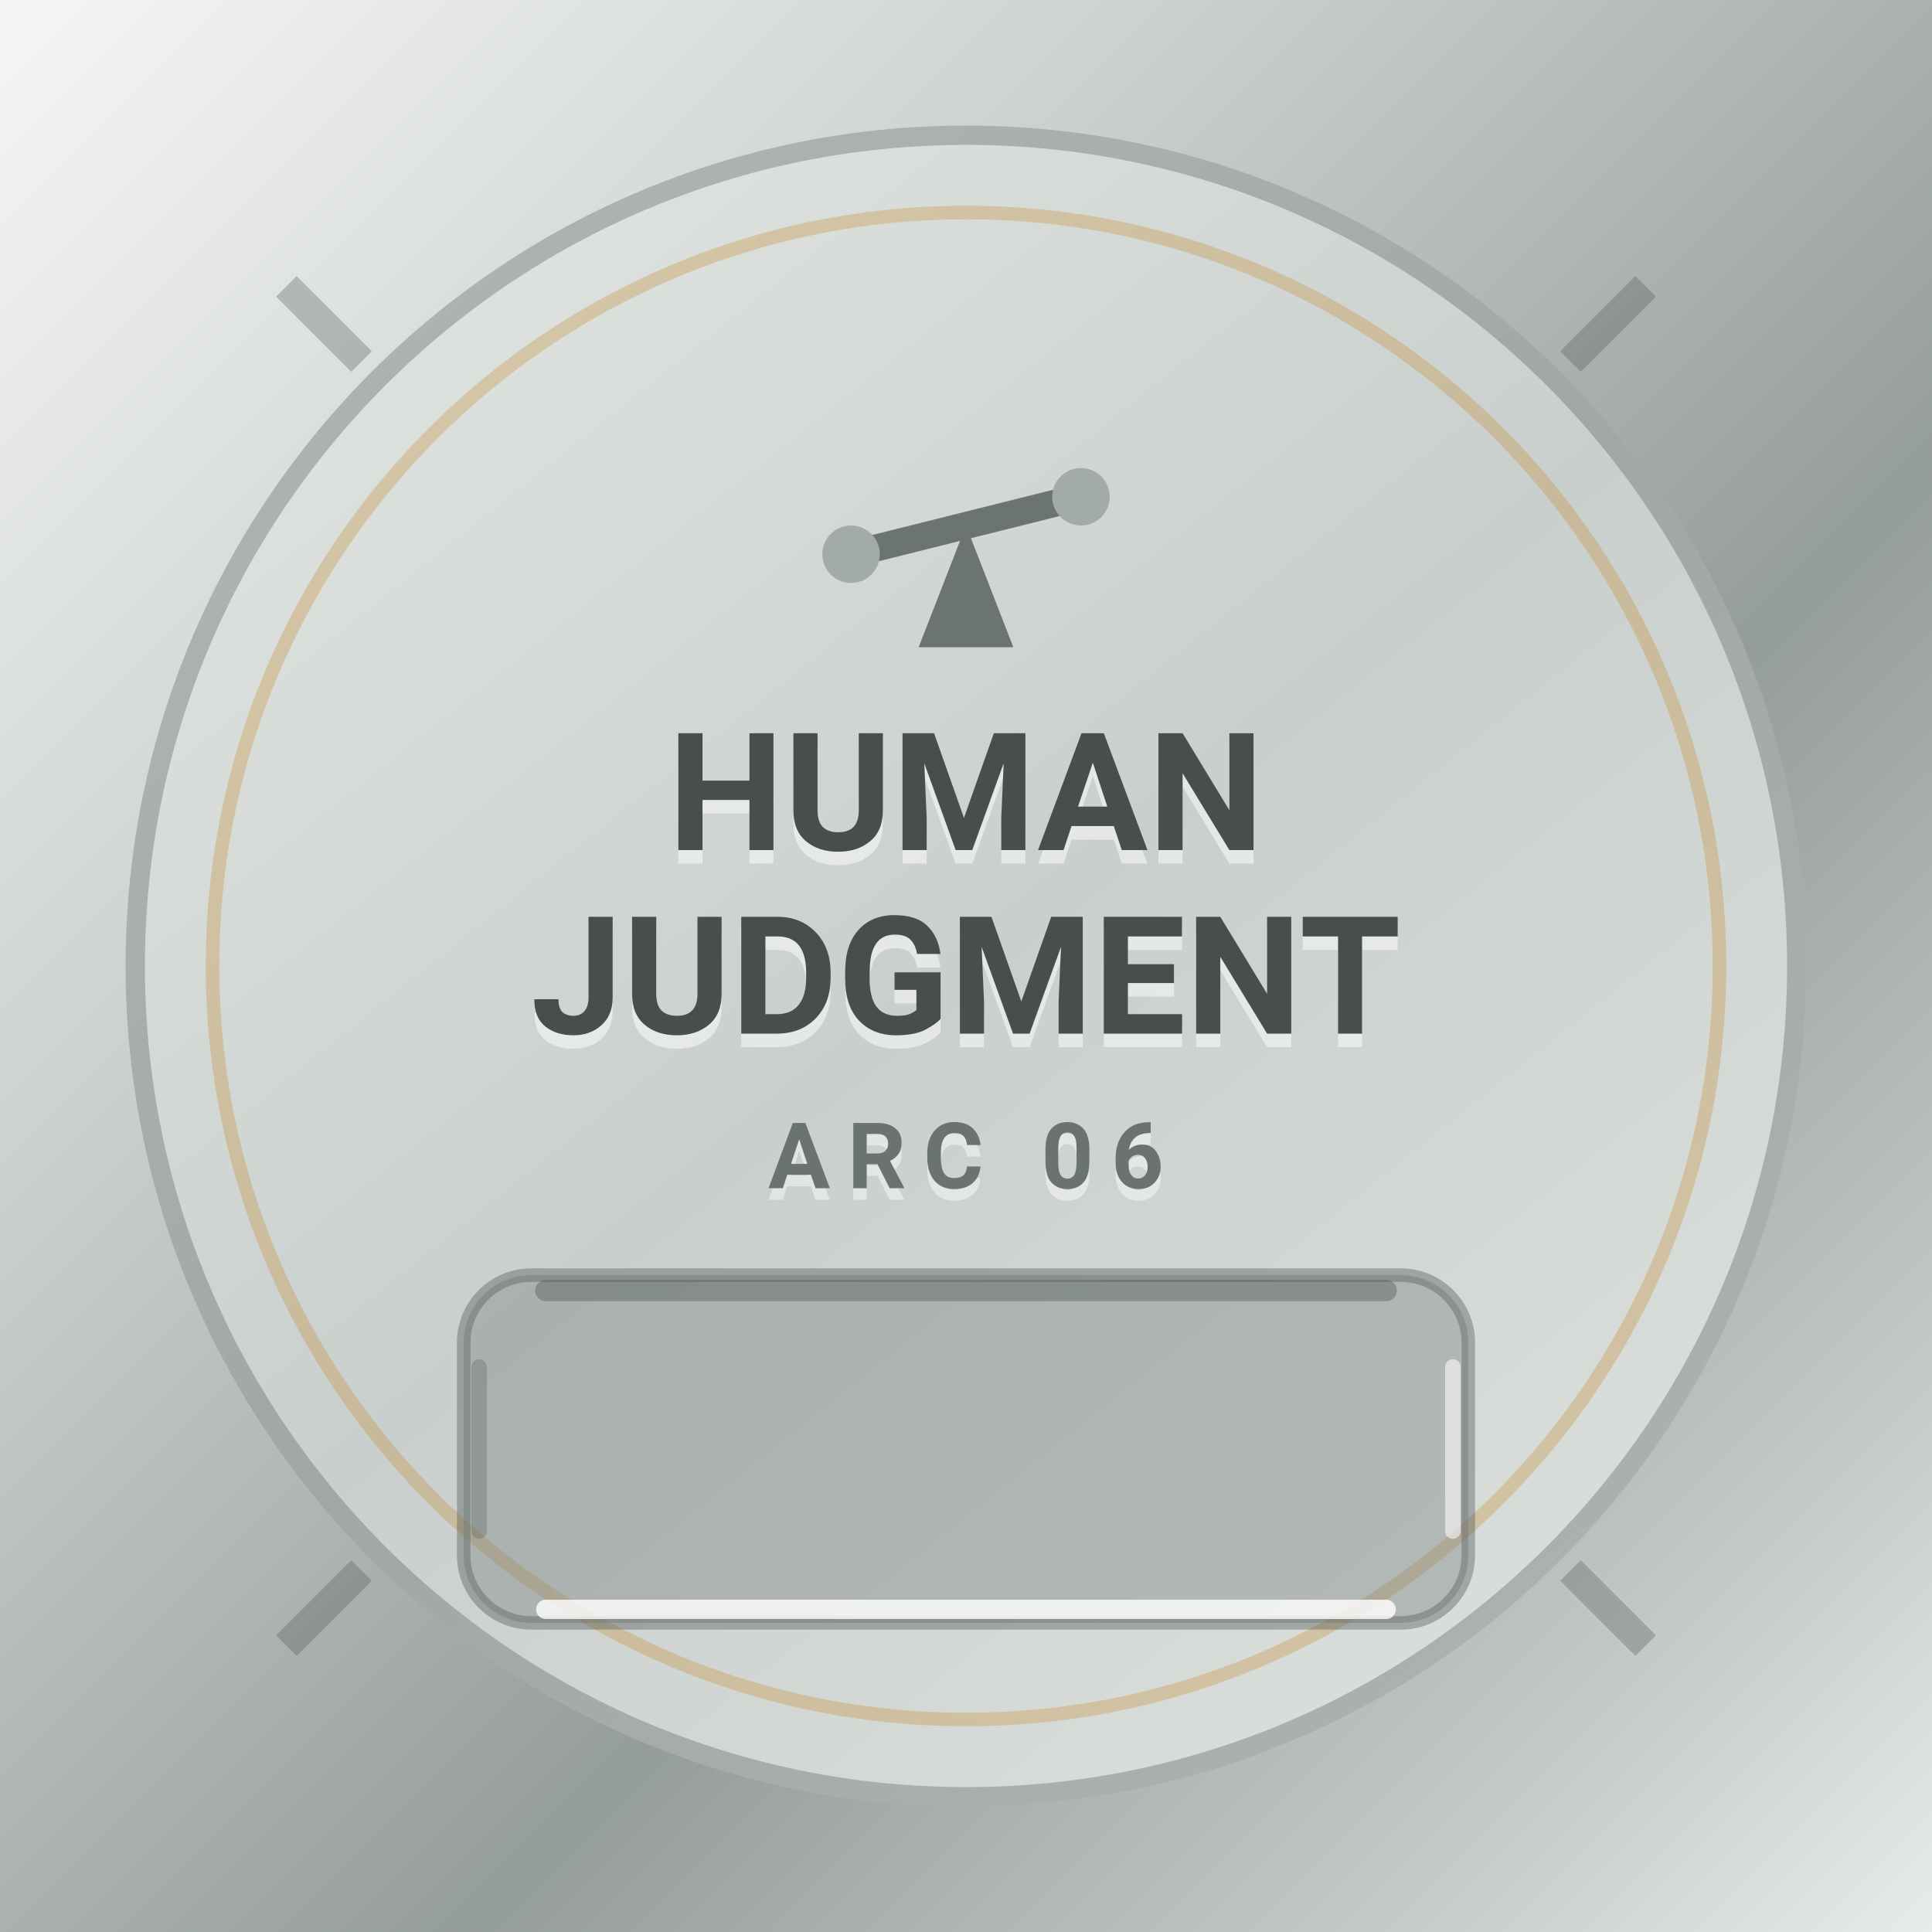
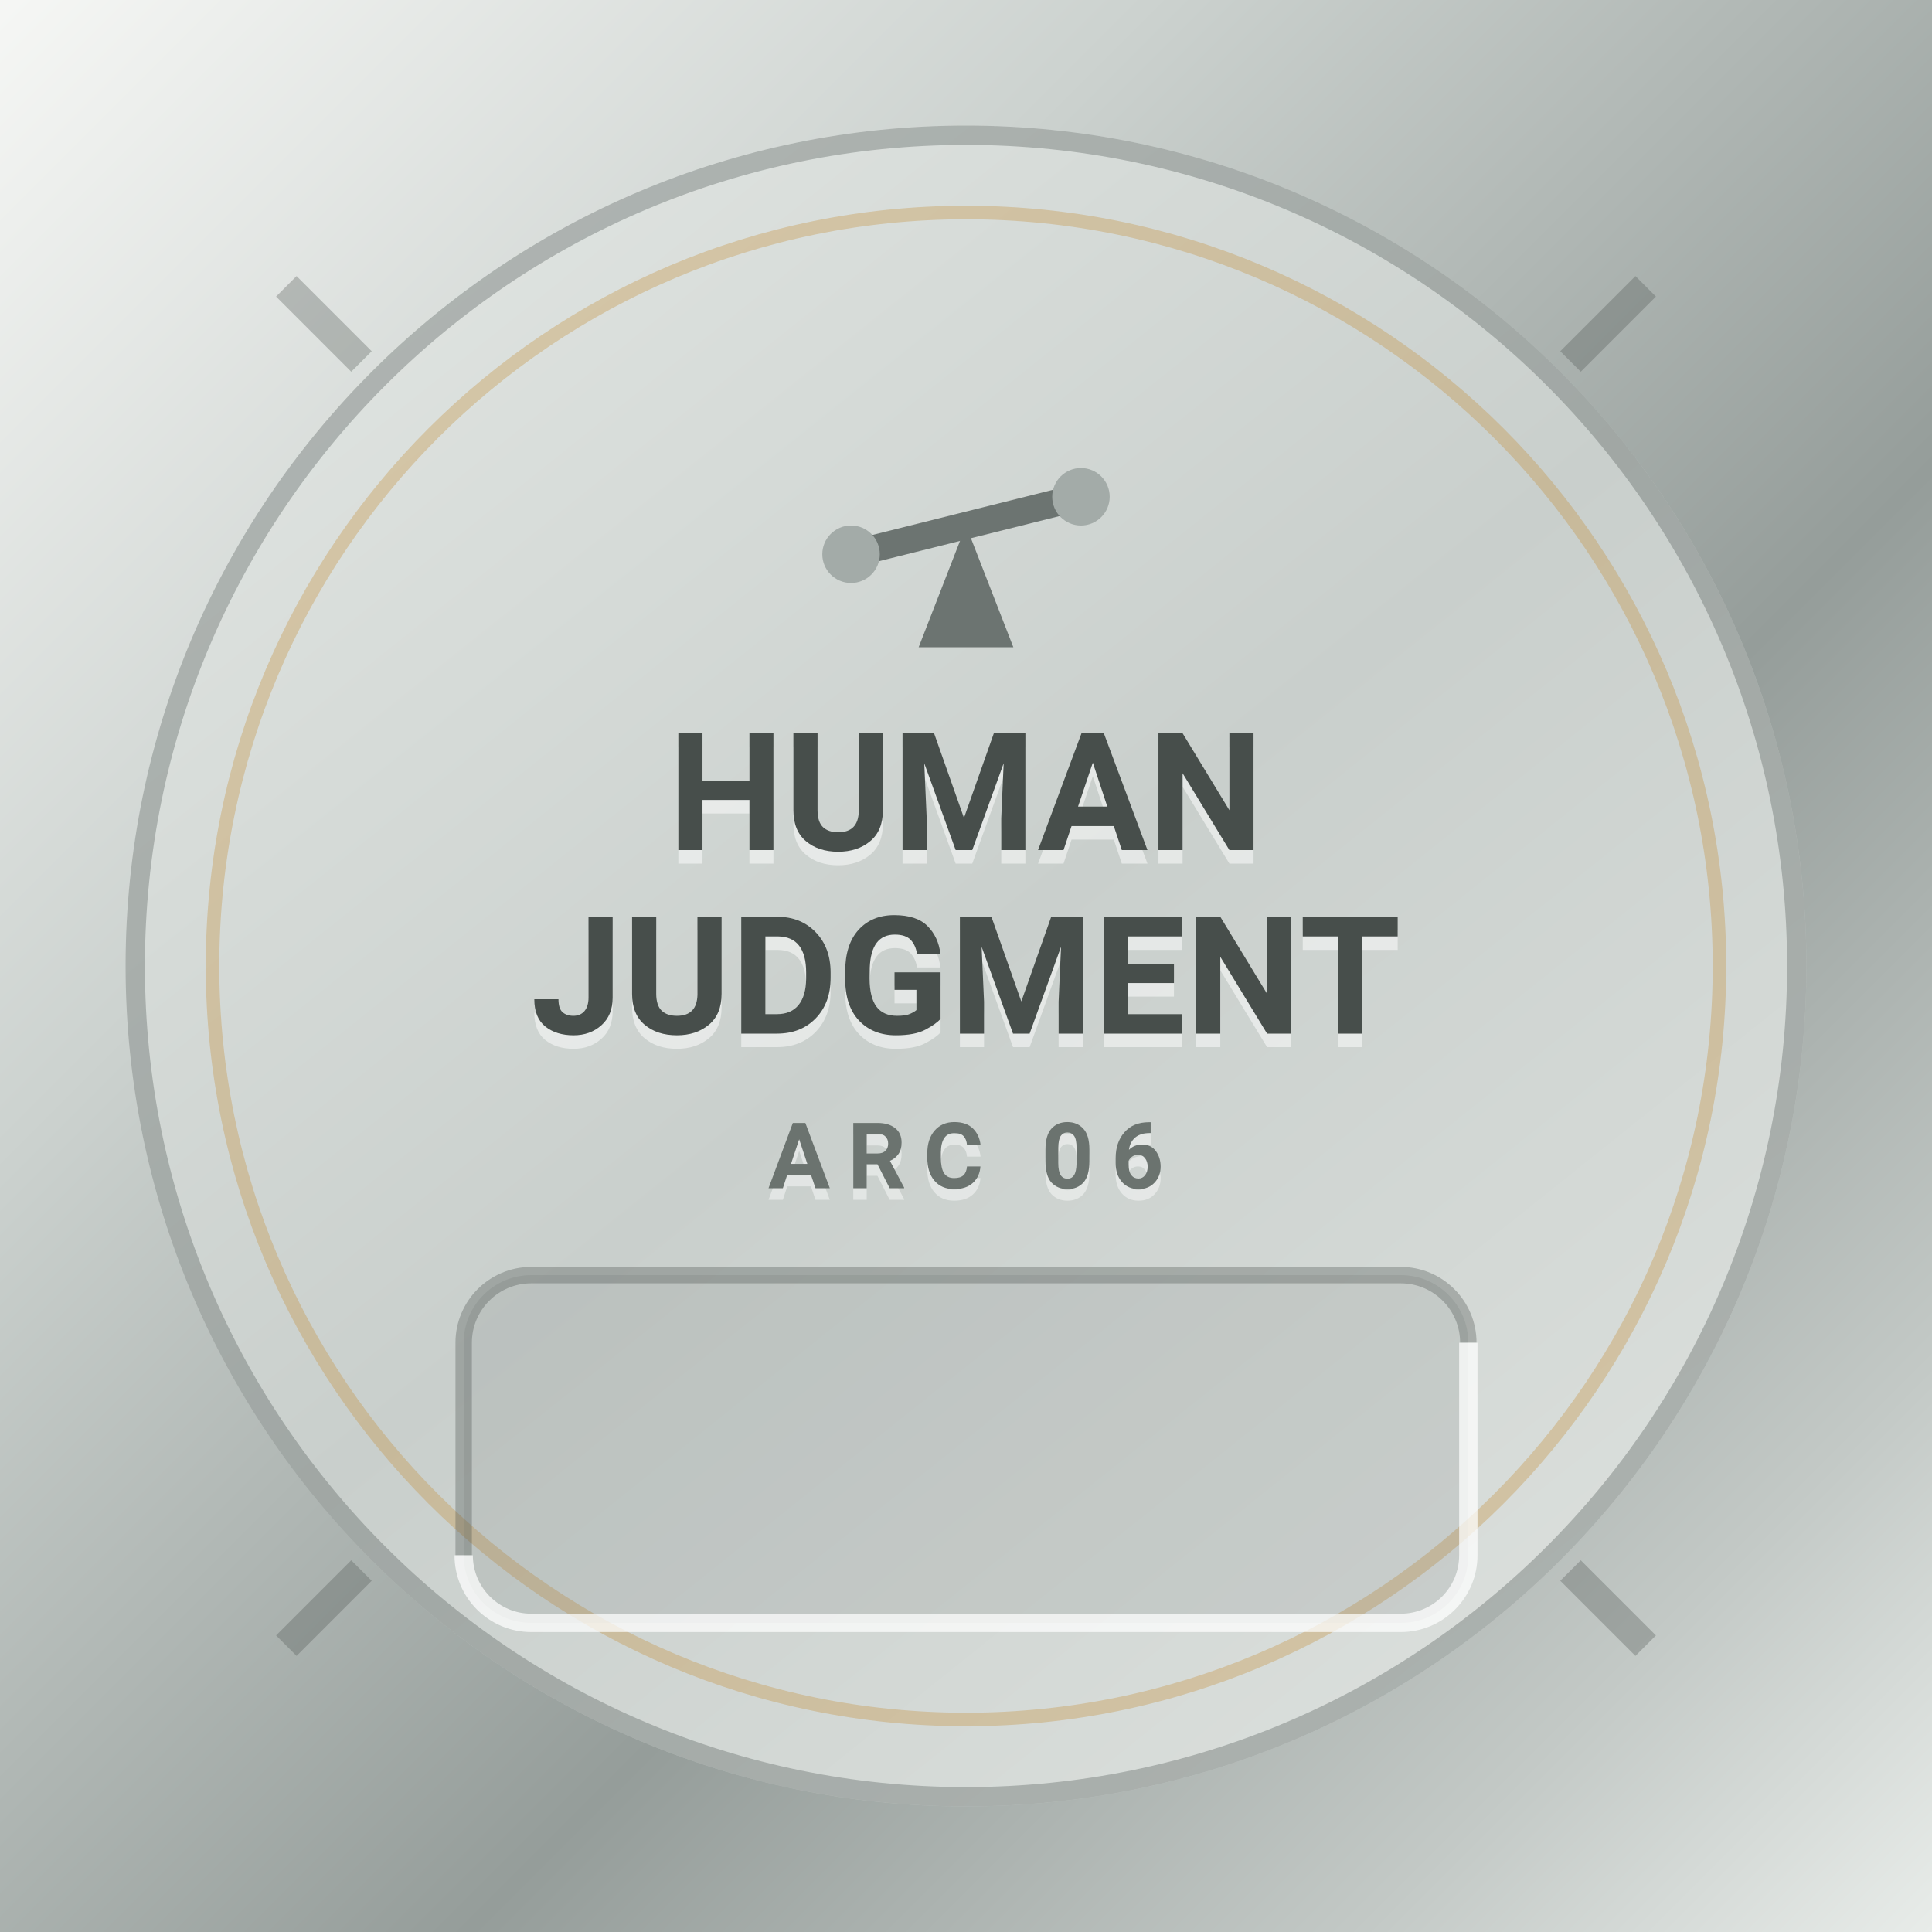
<svg xmlns="http://www.w3.org/2000/svg" width="200" height="200" viewBox="0 0 200 200" role="img" aria-label="Arc 06 Human Judgment medal, back">
  <defs>
    <linearGradient id="b" x1="0" y1="0" x2="1" y2="1">
      <stop offset="0" stop-color="#f6f7f5" />
      <stop offset=".3" stop-color="#ccd2cf" />
      <stop offset=".62" stop-color="#959d9a" />
      <stop offset=".85" stop-color="#c3c9c6" />
      <stop offset="1" stop-color="#e9edea" />
    </linearGradient>
    <linearGradient id="p" x1=".1" y1="0" x2=".9" y2="1">
      <stop offset="0" stop-color="#e3e7e4" />
      <stop offset=".5" stop-color="#c9cfcc" />
      <stop offset="1" stop-color="#dee2df" />
    </linearGradient>
  </defs>
  <rect width="200" height="200" fill="url(#b)" />
  <path d="M162.58 37.42L170.36 29.64M37.42 37.42L29.64 29.64M37.42 162.58L29.64 170.36M162.58 162.58L170.36 170.36" fill="none" stroke="#4f5754" stroke-opacity=".32" stroke-width="3" />
  <circle cx="100" cy="100" r="87" fill="url(#p)" />
  <circle cx="100" cy="100" r="86" fill="none" stroke="#5f6764" stroke-opacity=".38" stroke-width="2" />
  <circle cx="100" cy="100" r="78" fill="none" stroke="#c7903b" stroke-width="1.4" stroke-opacity=".34" />
  <g transform="translate(100 53) scale(.35) translate(-100 -100)">
    <path d="M100 104L86 140H114Z" fill="#6c7471" />
    <path d="M72 111L128 97" fill="none" stroke="#6c7471" stroke-width="8" stroke-linecap="round" />
    <circle cx="66" cy="112.5" r="8.5" fill="#a3aba8" />
    <circle cx="134" cy="95.5" r="8.5" fill="#a3aba8" />
  </g>
  <text x="100" y="88" text-anchor="middle" font-family="system-ui,-apple-system,'Segoe UI',Roboto,'Helvetica Neue',Arial,sans-serif" font-size="17" font-weight="700" fill="#ffffff" fill-opacity=".5" transform="translate(0 1.4)">HUMAN</text>
  <text x="100" y="88" text-anchor="middle" font-family="system-ui,-apple-system,'Segoe UI',Roboto,'Helvetica Neue',Arial,sans-serif" font-size="17" font-weight="700" fill="#474e4b">HUMAN</text>
  <text x="100" y="107" text-anchor="middle" font-family="system-ui,-apple-system,'Segoe UI',Roboto,'Helvetica Neue',Arial,sans-serif" font-size="17" font-weight="700" fill="#ffffff" fill-opacity=".5" transform="translate(0 1.4)">JUDGMENT</text>
  <text x="100" y="107" text-anchor="middle" font-family="system-ui,-apple-system,'Segoe UI',Roboto,'Helvetica Neue',Arial,sans-serif" font-size="17" font-weight="700" fill="#474e4b">JUDGMENT</text>
  <text x="100" y="123" text-anchor="middle" font-family="system-ui,-apple-system,'Segoe UI',Roboto,'Helvetica Neue',Arial,sans-serif" font-size="9.5" font-weight="700" letter-spacing="1.8" fill="#ffffff" fill-opacity=".45" transform="translate(0 1.2)">ARC 06</text>
  <text x="100" y="123" text-anchor="middle" font-family="system-ui,-apple-system,'Segoe UI',Roboto,'Helvetica Neue',Arial,sans-serif" font-size="9.5" font-weight="700" letter-spacing="1.8" fill="#6b736f">ARC 06</text>
-   <rect x="48" y="132" width="104" height="36" rx="7" fill="#7f8783" fill-opacity=".42" />
-   <rect x="48" y="132" width="104" height="36" rx="7" fill="none" stroke="#565e5b" stroke-opacity=".42" stroke-width="1.4" />
-   <path d="M56.5 133.6H143.5" fill="none" stroke="#3f4744" stroke-opacity=".34" stroke-width="2.2" stroke-linecap="round" />
-   <path d="M56.5 166.6H143.5" fill="none" stroke="#ffffff" stroke-opacity=".8" stroke-width="2" stroke-linecap="round" />
-   <path d="M49.6 141.5V158.5" fill="none" stroke="#3f4744" stroke-opacity=".24" stroke-width="1.6" stroke-linecap="round" />
-   <path d="M150.4 141.5V158.5" fill="none" stroke="#ffffff" stroke-opacity=".55" stroke-width="1.6" stroke-linecap="round" />
+   <rect x="48" y="132" width="104" height="36" rx="7" fill="#6f7773" fill-opacity=".15" />
+   <path d="M48 161V139A7 7 0 0 1 55 132H145A7 7 0 0 1 152 139" fill="none" stroke="#3d4542" stroke-opacity=".3" stroke-width="1.7" />
+   <path d="M152 139V161A7 7 0 0 1 145 168H55A7 7 0 0 1 48 161" fill="none" stroke="#ffffff" stroke-opacity=".72" stroke-width="1.9" />
</svg>
